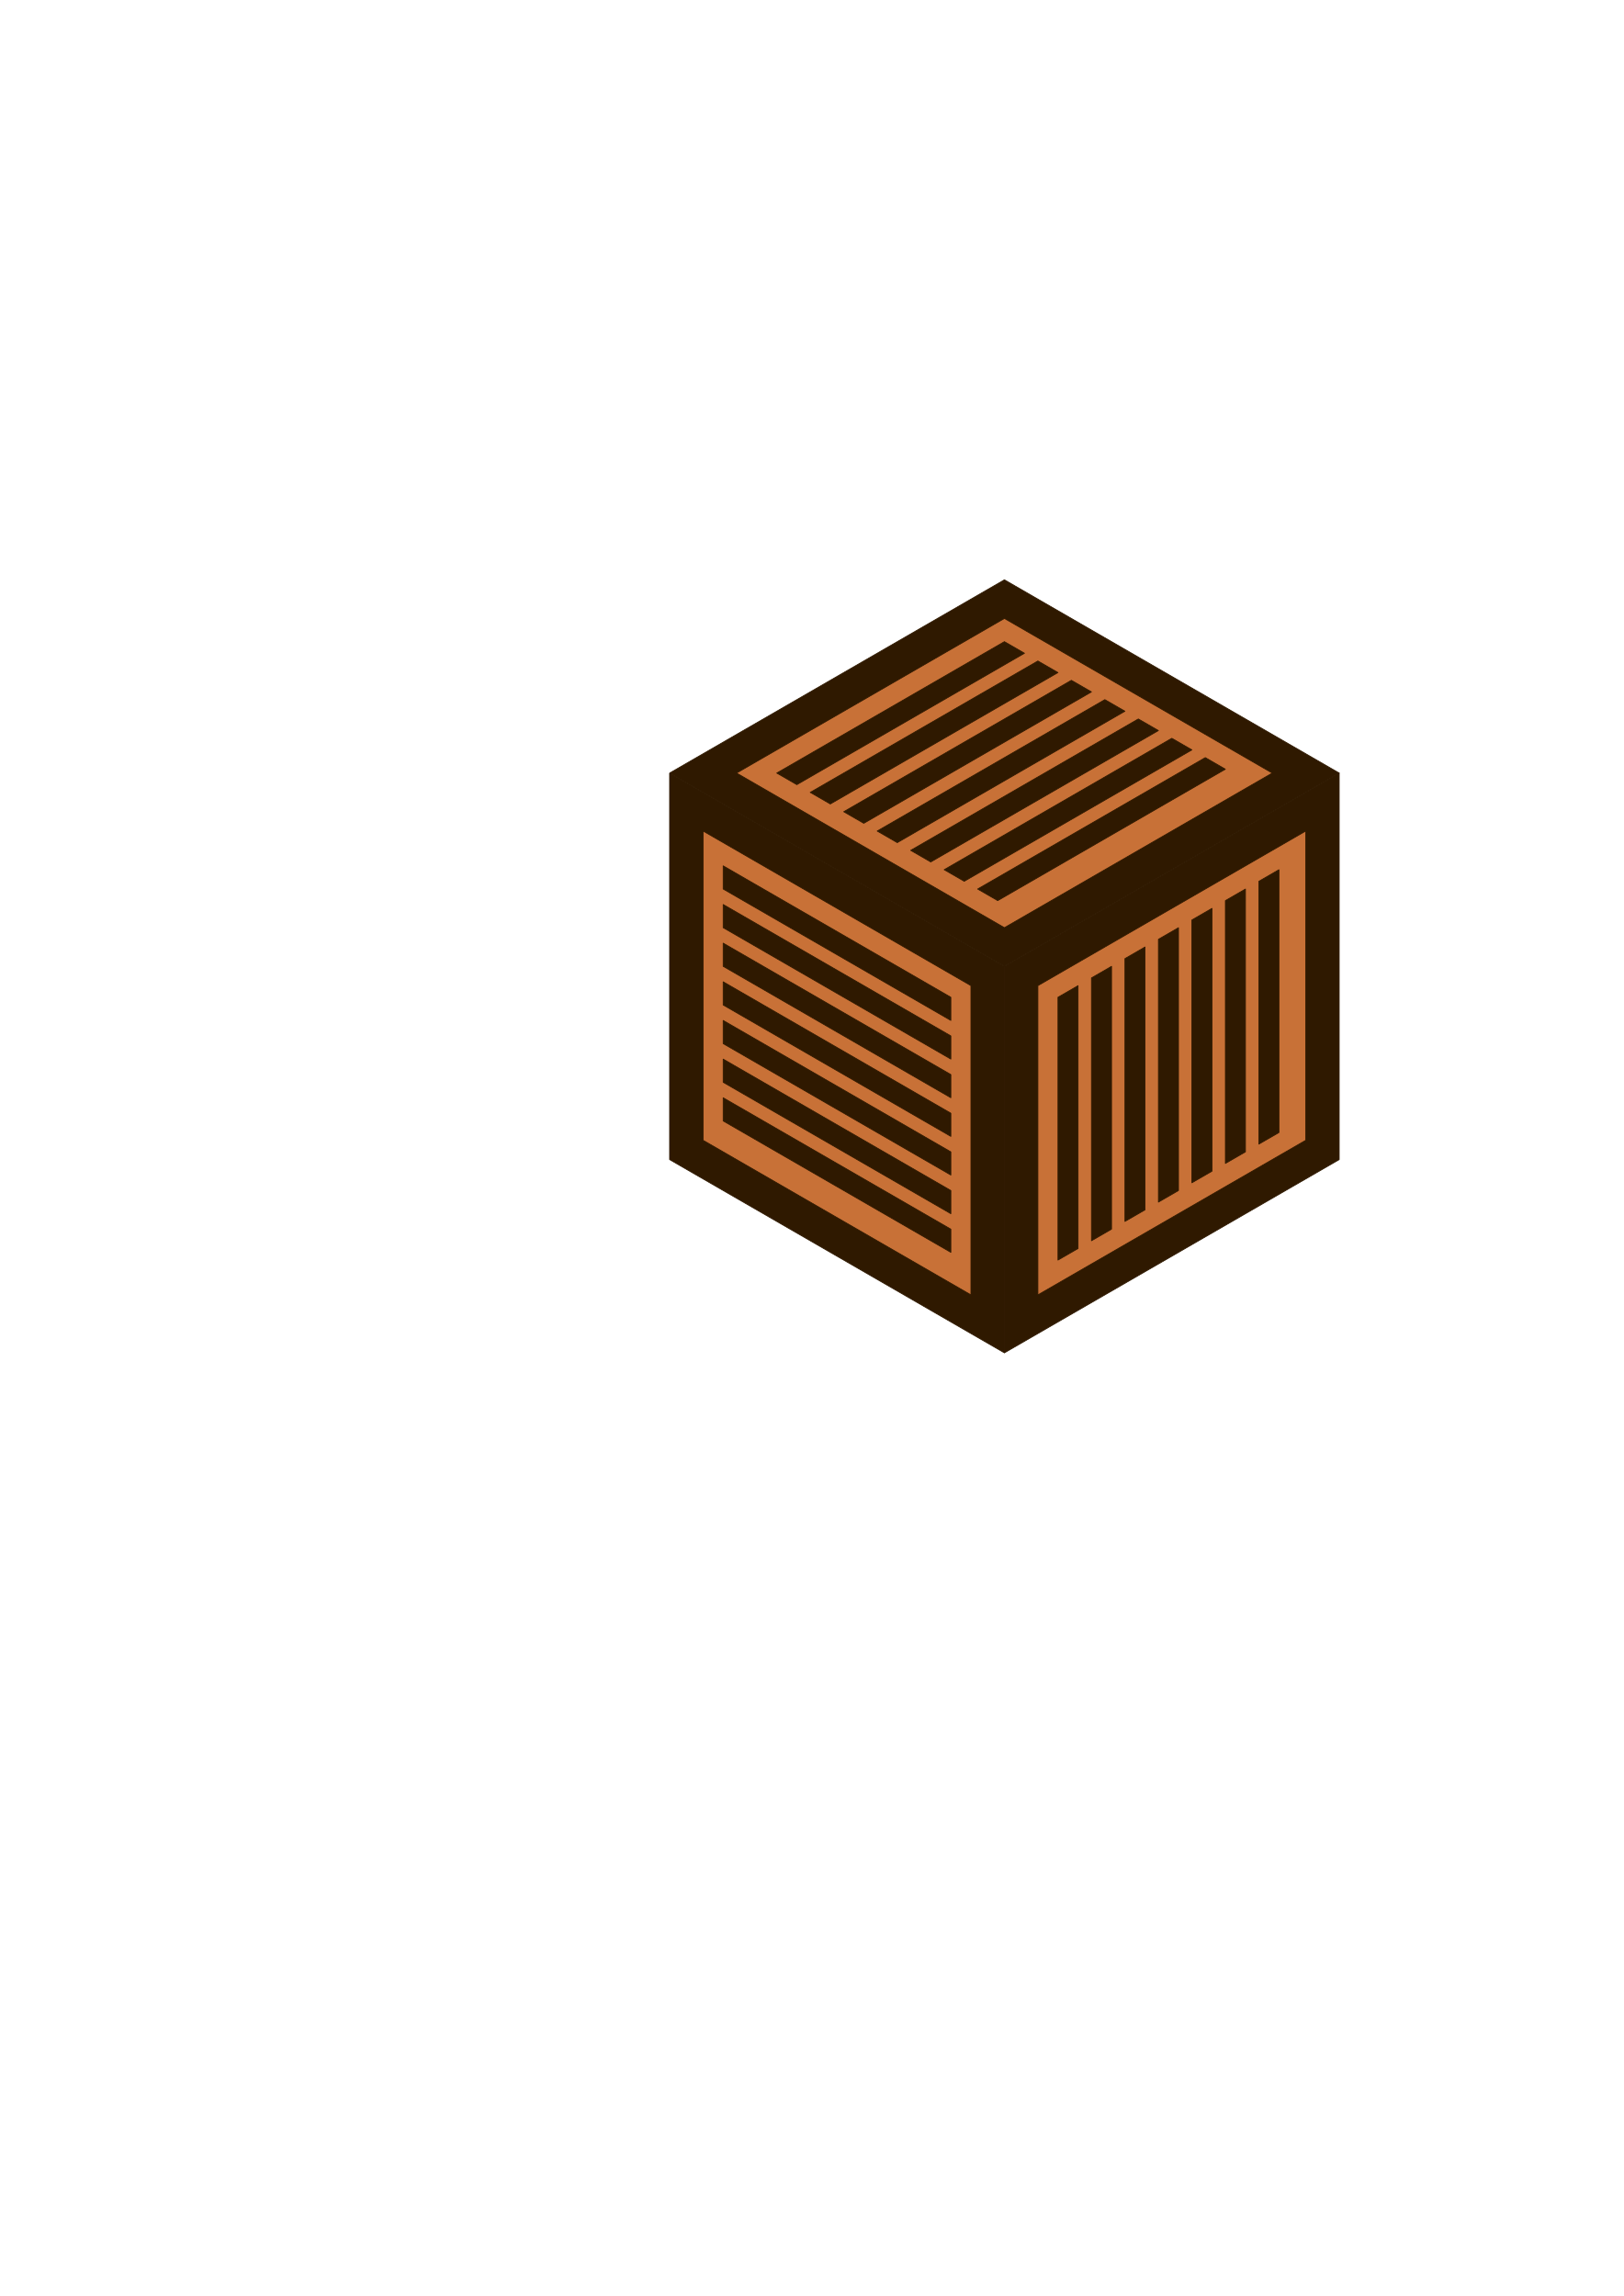
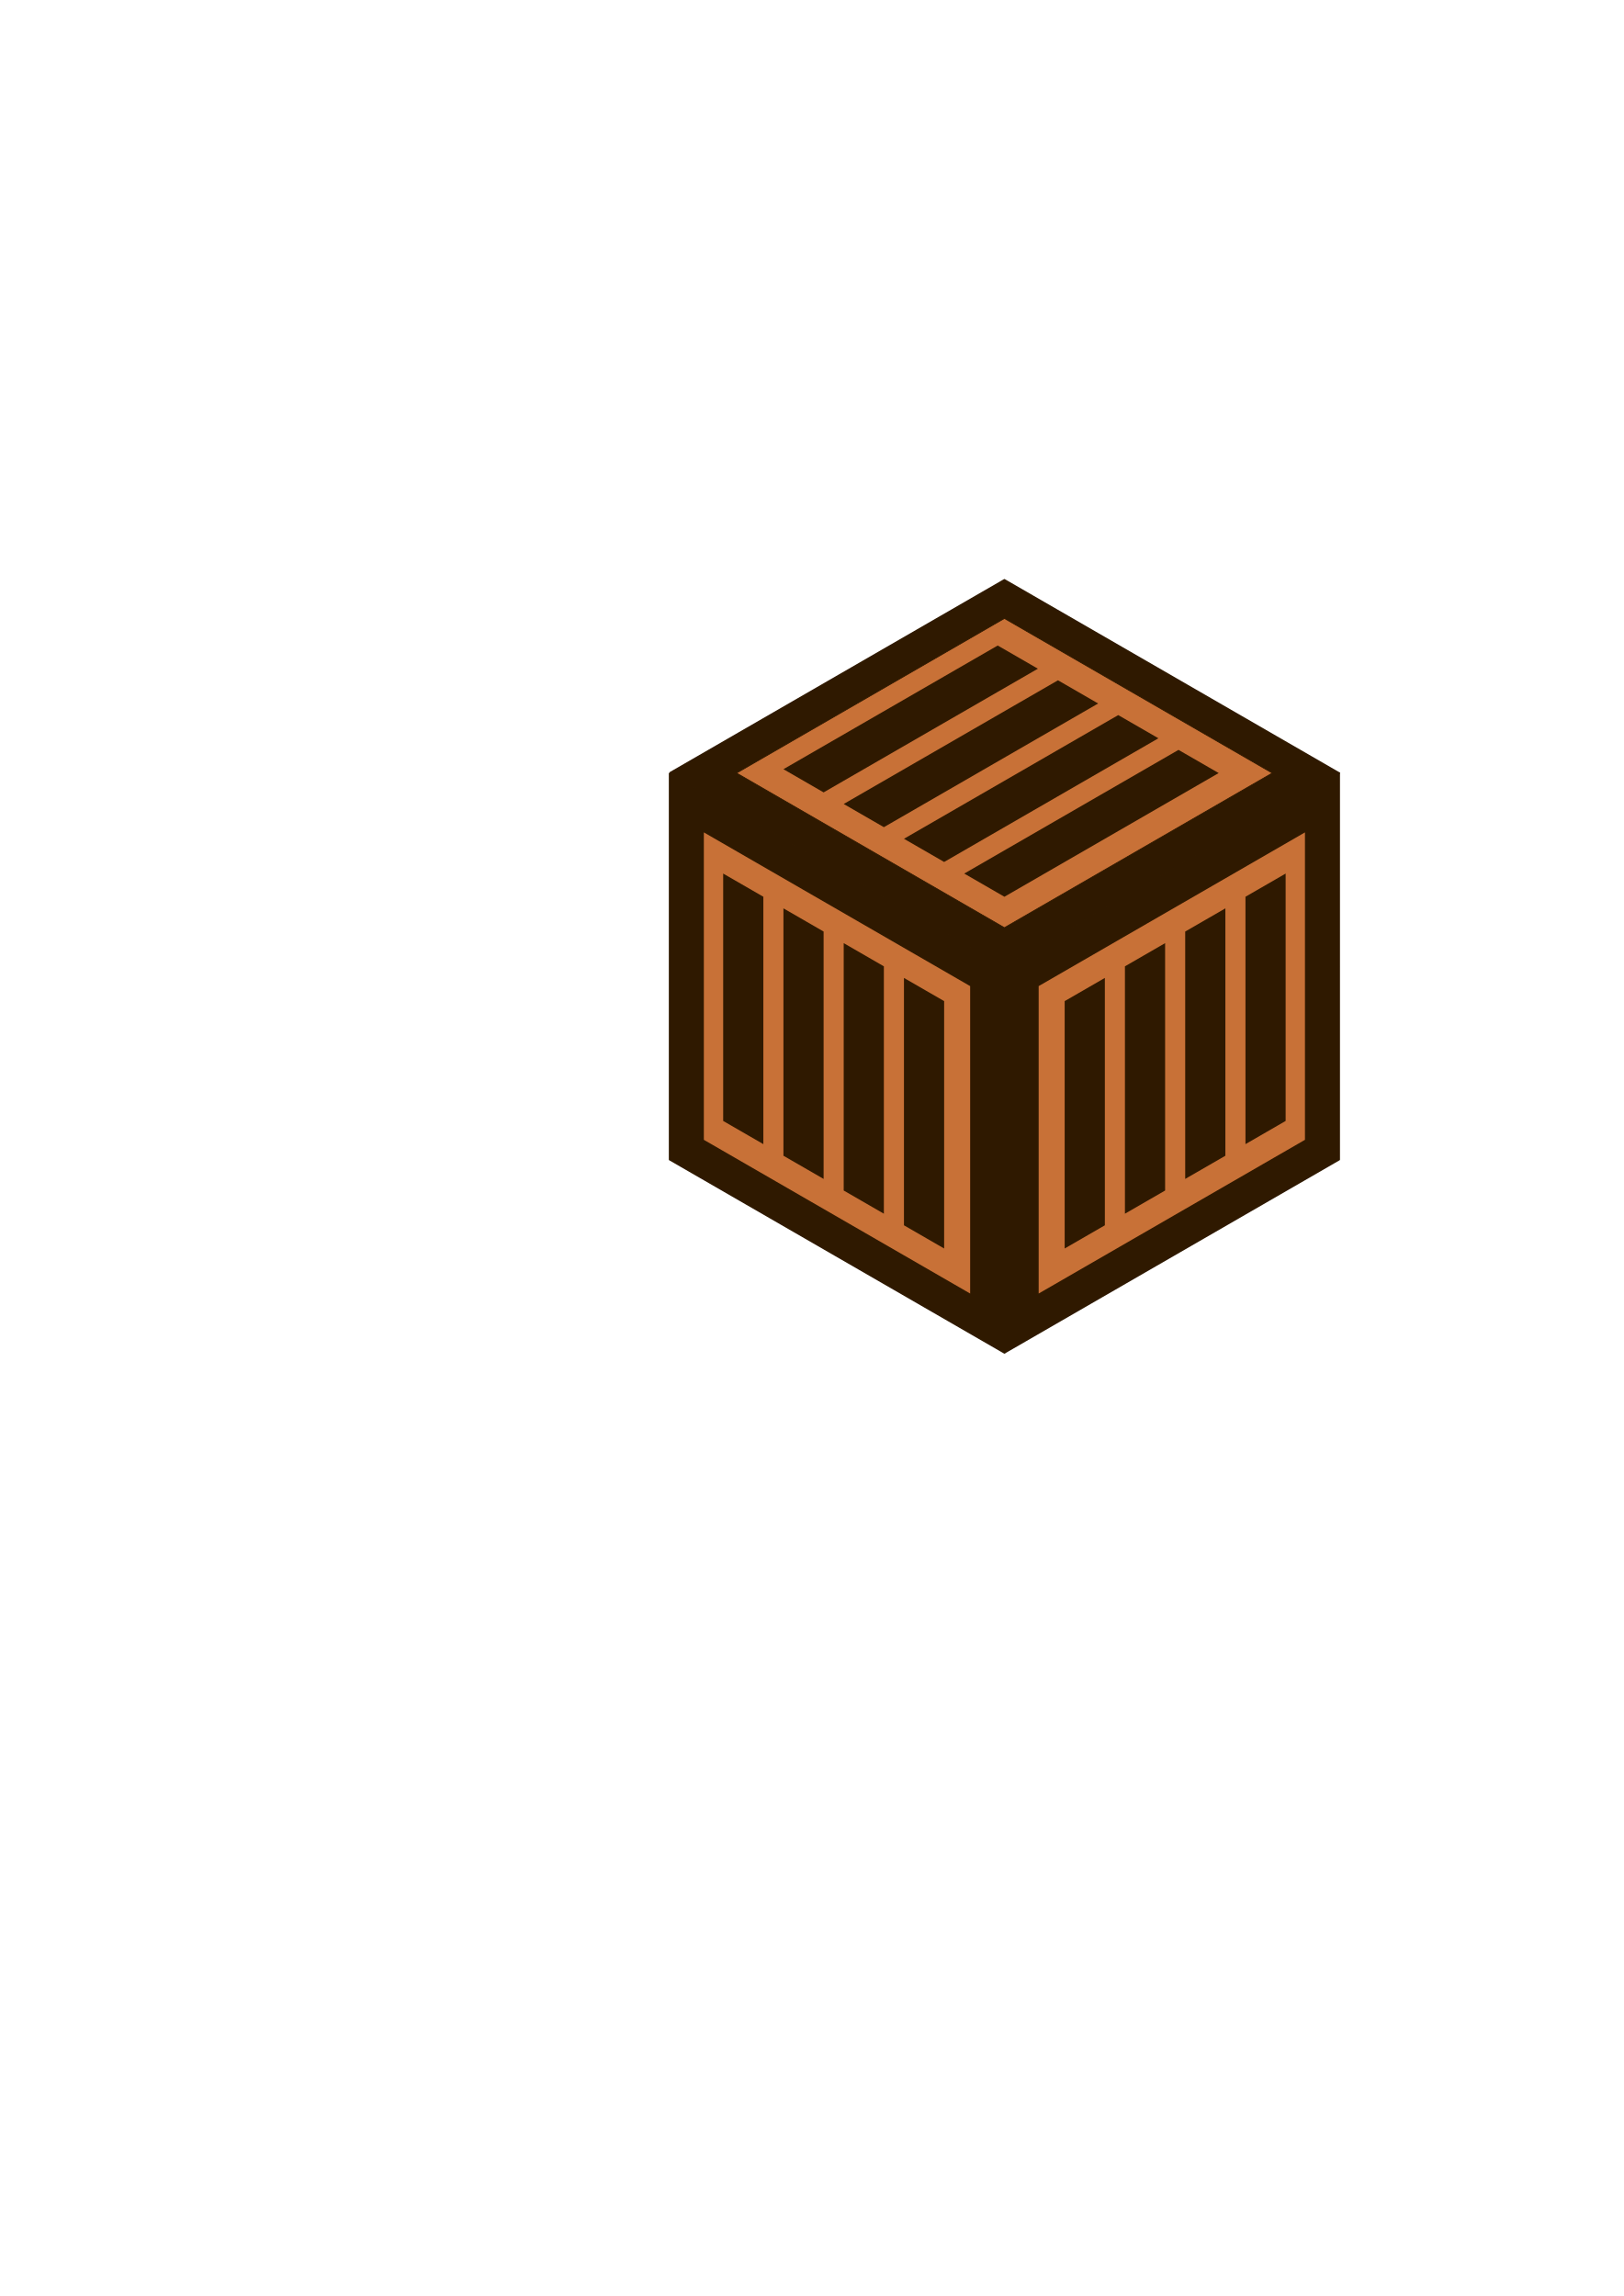
<svg xmlns="http://www.w3.org/2000/svg" width="210mm" height="297mm" viewBox="0 0 210 297" version="1.1" id="svg8">
  <defs id="defs2" />
  <g id="layer1">
    <g id="g899" style="stroke:#2f1900;stroke-opacity:1;stroke-width:0.1;stroke-miterlimit:4;stroke-dasharray:none">
-       <g id="g990" style="stroke:#2f1900;stroke-opacity:1;stroke-width:0.1;stroke-miterlimit:4;stroke-dasharray:none">
-         <path style="font-variation-settings:normal;opacity:1;vector-effect:none;fill:#2f1900;fill-opacity:1;stroke:#2f1900;stroke-width:0.1;stroke-linecap:butt;stroke-linejoin:round;stroke-miterlimit:4;stroke-dasharray:none;stroke-dashoffset:0;stroke-opacity:1;stop-color:#2f1900;stop-opacity:1" d="m 86.603,100 43.301,25 43.301,-25 -43.301,-25 -43.301,25" id="path839" />
-         <path style="font-variation-settings:normal;opacity:1;vector-effect:none;fill:#c87137;fill-opacity:1;stroke:#2f1900;stroke-width:0.1;stroke-linecap:butt;stroke-linejoin:round;stroke-miterlimit:4;stroke-dasharray:none;stroke-dashoffset:0;stroke-opacity:1;stop-color:#2f1900;stop-opacity:1" d="M 95.263,100 129.904,120 164.545,100 129.904,80 95.263,100" id="path857" />
-         <path style="font-variation-settings:normal;opacity:1;vector-effect:none;fill:#2f1900;fill-opacity:1;stroke:#2f1900;stroke-width:0.1;stroke-linecap:butt;stroke-linejoin:round;stroke-miterlimit:4;stroke-dasharray:none;stroke-dashoffset:0;stroke-opacity:1;stop-color:#2f1900;stop-opacity:1" d="m 100.459,100 2.598,1.5 29.445,-17 -2.598,-1.5 z" id="path929" />
-         <path style="font-variation-settings:normal;opacity:1;vector-effect:none;fill:#2f1900;fill-opacity:1;stroke:#2f1900;stroke-width:0.1;stroke-linecap:butt;stroke-linejoin:round;stroke-miterlimit:4;stroke-dasharray:none;stroke-dashoffset:0;stroke-opacity:1;stop-color:#2f1900;stop-opacity:1" d="m 104.789,102.5 2.598,1.5 29.445,-17 -2.598,-1.5 z" id="path951" />
-         <path style="font-variation-settings:normal;opacity:1;vector-effect:none;fill:#2f1900;fill-opacity:1;stroke:#2f1900;stroke-width:0.1;stroke-linecap:butt;stroke-linejoin:round;stroke-miterlimit:4;stroke-dasharray:none;stroke-dashoffset:0;stroke-opacity:1;stop-color:#2f1900;stop-opacity:1" d="m 109.119,105 2.598,1.5 29.445,-17 -2.598,-1.5 z" id="path953" />
-         <path style="font-variation-settings:normal;opacity:1;vector-effect:none;fill:#2f1900;fill-opacity:1;stroke:#2f1900;stroke-width:0.1;stroke-linecap:butt;stroke-linejoin:round;stroke-miterlimit:4;stroke-dasharray:none;stroke-dashoffset:0;stroke-opacity:1;stop-color:#2f1900;stop-opacity:1" d="m 113.449,107.5 2.598,1.5 29.445,-17 -2.598,-1.5 z" id="path955" />
-         <path style="font-variation-settings:normal;opacity:1;vector-effect:none;fill:#2f1900;fill-opacity:1;stroke:#2f1900;stroke-width:0.1;stroke-linecap:butt;stroke-linejoin:round;stroke-miterlimit:4;stroke-dasharray:none;stroke-dashoffset:0;stroke-opacity:1;stop-color:#2f1900;stop-opacity:1" d="m 117.779,110 2.598,1.5 29.445,-17 -2.598,-1.5 z" id="path957" />
-         <path style="font-variation-settings:normal;opacity:1;vector-effect:none;fill:#2f1900;fill-opacity:1;stroke:#2f1900;stroke-width:0.1;stroke-linecap:butt;stroke-linejoin:round;stroke-miterlimit:4;stroke-dasharray:none;stroke-dashoffset:0;stroke-opacity:1;stop-color:#2f1900;stop-opacity:1" d="m 122.11,112.5 2.598,1.5 29.445,-17 -2.598,-1.5 z" id="path959" />
-         <path style="font-variation-settings:normal;opacity:1;vector-effect:none;fill:#2f1900;fill-opacity:1;stroke:#2f1900;stroke-width:0.1;stroke-linecap:butt;stroke-linejoin:round;stroke-miterlimit:4;stroke-dasharray:none;stroke-dashoffset:0;stroke-opacity:1;stop-color:#2f1900;stop-opacity:1" d="m 126.44,115 2.598,1.5 29.445,-17 -2.598,-1.5 z" id="path961" />
+       <g id="g1050" transform="rotate(60,86.60254,100)" style="stroke:#2f1900;stroke-opacity:1;stroke-width:0.2;stroke-miterlimit:4;stroke-dasharray:none">
+         <path style="font-variation-settings:normal;opacity:1;vector-effect:none;fill:#2f1900;fill-opacity:1;stroke:#2f1900;stroke-width:0.2;stroke-linecap:butt;stroke-linejoin:round;stroke-miterlimit:4;stroke-dasharray:none;stroke-dashoffset:0;stroke-opacity:1;stop-color:#2f1900;stop-opacity:1" d="m 86.603,100 43.301,25 43.301,-25 -43.301,-25 -43.301,25" id="path1032" />
+         <path style="font-variation-settings:normal;opacity:1;vector-effect:none;fill:#c87137;fill-opacity:1;stroke:#2f1900;stroke-width:0.2;stroke-linecap:butt;stroke-linejoin:round;stroke-miterlimit:4;stroke-dasharray:none;stroke-dashoffset:0;stroke-opacity:1;stop-color:#2f1900;stop-opacity:1" d="M 95.263,100 129.904,120 164.545,100 129.904,80 95.263,100" id="path1034" />
      </g>
-       <g id="g1050" transform="rotate(60,86.60254,100)" style="stroke:#2f1900;stroke-opacity:1;stroke-width:0.1;stroke-miterlimit:4;stroke-dasharray:none">
-         <path style="font-variation-settings:normal;opacity:1;vector-effect:none;fill:#2f1900;fill-opacity:1;stroke:#2f1900;stroke-width:0.1;stroke-linecap:butt;stroke-linejoin:round;stroke-miterlimit:4;stroke-dasharray:none;stroke-dashoffset:0;stroke-opacity:1;stop-color:#2f1900;stop-opacity:1" d="m 86.603,100 43.301,25 43.301,-25 -43.301,-25 -43.301,25" id="path1032" />
-         <path style="font-variation-settings:normal;opacity:1;vector-effect:none;fill:#c87137;fill-opacity:1;stroke:#2f1900;stroke-width:0.1;stroke-linecap:butt;stroke-linejoin:round;stroke-miterlimit:4;stroke-dasharray:none;stroke-dashoffset:0;stroke-opacity:1;stop-color:#2f1900;stop-opacity:1" d="M 95.263,100 129.904,120 164.545,100 129.904,80 95.263,100" id="path1034" />
-         <path style="font-variation-settings:normal;opacity:1;vector-effect:none;fill:#2f1900;fill-opacity:1;stroke:#2f1900;stroke-width:0.1;stroke-linecap:butt;stroke-linejoin:round;stroke-miterlimit:4;stroke-dasharray:none;stroke-dashoffset:0;stroke-opacity:1;stop-color:#2f1900;stop-opacity:1" d="m 100.459,100 2.598,1.5 29.445,-17 -2.598,-1.5 z" id="path1036" />
-         <path style="font-variation-settings:normal;opacity:1;vector-effect:none;fill:#2f1900;fill-opacity:1;stroke:#2f1900;stroke-width:0.1;stroke-linecap:butt;stroke-linejoin:round;stroke-miterlimit:4;stroke-dasharray:none;stroke-dashoffset:0;stroke-opacity:1;stop-color:#2f1900;stop-opacity:1" d="m 104.789,102.5 2.598,1.5 29.445,-17 -2.598,-1.5 z" id="path1038" />
-         <path style="font-variation-settings:normal;opacity:1;vector-effect:none;fill:#2f1900;fill-opacity:1;stroke:#2f1900;stroke-width:0.1;stroke-linecap:butt;stroke-linejoin:round;stroke-miterlimit:4;stroke-dasharray:none;stroke-dashoffset:0;stroke-opacity:1;stop-color:#2f1900;stop-opacity:1" d="m 109.119,105 2.598,1.5 29.445,-17 -2.598,-1.5 z" id="path1040" />
-         <path style="font-variation-settings:normal;opacity:1;vector-effect:none;fill:#2f1900;fill-opacity:1;stroke:#2f1900;stroke-width:0.1;stroke-linecap:butt;stroke-linejoin:round;stroke-miterlimit:4;stroke-dasharray:none;stroke-dashoffset:0;stroke-opacity:1;stop-color:#2f1900;stop-opacity:1" d="m 113.449,107.5 2.598,1.5 29.445,-17 -2.598,-1.5 z" id="path1042" />
-         <path style="font-variation-settings:normal;opacity:1;vector-effect:none;fill:#2f1900;fill-opacity:1;stroke:#2f1900;stroke-width:0.1;stroke-linecap:butt;stroke-linejoin:round;stroke-miterlimit:4;stroke-dasharray:none;stroke-dashoffset:0;stroke-opacity:1;stop-color:#2f1900;stop-opacity:1" d="m 117.779,110 2.598,1.5 29.445,-17 -2.598,-1.5 z" id="path1044" />
-         <path style="font-variation-settings:normal;opacity:1;vector-effect:none;fill:#2f1900;fill-opacity:1;stroke:#2f1900;stroke-width:0.1;stroke-linecap:butt;stroke-linejoin:round;stroke-miterlimit:4;stroke-dasharray:none;stroke-dashoffset:0;stroke-opacity:1;stop-color:#2f1900;stop-opacity:1" d="m 122.11,112.5 2.598,1.5 29.445,-17 -2.598,-1.5 z" id="path1046" />
-         <path style="font-variation-settings:normal;opacity:1;vector-effect:none;fill:#2f1900;fill-opacity:1;stroke:#2f1900;stroke-width:0.1;stroke-linecap:butt;stroke-linejoin:round;stroke-miterlimit:4;stroke-dasharray:none;stroke-dashoffset:0;stroke-opacity:1;stop-color:#2f1900;stop-opacity:1" d="m 126.44,115 2.598,1.5 29.445,-17 -2.598,-1.5 z" id="path1048" />
+       <path style="font-variation-settings:normal;vector-effect:none;fill:#2f1900;fill-opacity:1;stroke:#2f1900;stroke-width:0.2;stroke-linecap:butt;stroke-linejoin:round;stroke-miterlimit:4;stroke-dasharray:none;stroke-dashoffset:0;stroke-opacity:1;stop-color:#2f1900" d="m 86.603,100 43.301,25 43.301,-25 -43.301,-25 -43.301,25" id="path839" />
+       <path style="font-variation-settings:normal;vector-effect:none;fill:#c87137;fill-opacity:1;stroke:#2f1900;stroke-width:0.1;stroke-linecap:butt;stroke-linejoin:round;stroke-miterlimit:4;stroke-dasharray:none;stroke-dashoffset:0;stroke-opacity:1;stop-color:#2f1900" d="M 95.263,100 129.904,120 164.545,100 129.904,80 95.263,100" id="path857" />
+       <path style="font-variation-settings:normal;vector-effect:none;fill:#2f1900;fill-opacity:1;stroke:none;stroke-width:0.4;stroke-linecap:butt;stroke-linejoin:round;stroke-miterlimit:4;stroke-dasharray:0.4, 0.4;stroke-dashoffset:0;stroke-opacity:1;stop-color:#000000" d="m 101.325,99.5 5.196,3 27.713,-16 -5.196,-3 z" id="path870" />
+       <path style="font-variation-settings:normal;vector-effect:none;fill:#2f1900;fill-opacity:1;stroke:none;stroke-width:0.4;stroke-linecap:butt;stroke-linejoin:round;stroke-miterlimit:4;stroke-dasharray:0.4, 0.4;stroke-dashoffset:0;stroke-opacity:1;stop-color:#000000" d="m 109.119,104 5.196,3 27.713,-16 -5.196,-3 z" id="path872" />
+       <path style="font-variation-settings:normal;vector-effect:none;fill:#2f1900;fill-opacity:1;stroke:none;stroke-width:0.4;stroke-linecap:butt;stroke-linejoin:round;stroke-miterlimit:4;stroke-dasharray:0.4, 0.4;stroke-dashoffset:0;stroke-opacity:1;stop-color:#000000" d="m 116.913,108.5 5.196,3 27.713,-16 -5.196,-3 z" id="path874" />
+       <path style="font-variation-settings:normal;vector-effect:none;fill:#2f1900;fill-opacity:1;stroke:none;stroke-width:0.4;stroke-linecap:butt;stroke-linejoin:round;stroke-miterlimit:4;stroke-dasharray:0.4, 0.4;stroke-dashoffset:0;stroke-opacity:1;stop-color:#000000" d="m 124.708,113 5.196,3 27.713,-16 -5.196,-3 z" id="path876" />
+       <g id="g1070" transform="rotate(-60,173.2051,100)" style="stroke:#2f1900;stroke-opacity:1;stroke-width:0.2;stroke-miterlimit:4;stroke-dasharray:none">
+         <path style="font-variation-settings:normal;opacity:1;vector-effect:none;fill:#2f1900;fill-opacity:1;stroke:#2f1900;stroke-width:0.2;stroke-linecap:butt;stroke-linejoin:round;stroke-miterlimit:4;stroke-dasharray:none;stroke-dashoffset:0;stroke-opacity:1;stop-color:#2f1900;stop-opacity:1" d="m 86.603,100 43.301,25 43.301,-25 -43.301,-25 -43.301,25" id="path1052" />
+         <path style="font-variation-settings:normal;opacity:1;vector-effect:none;fill:#c87137;fill-opacity:1;stroke:#2f1900;stroke-width:0.2;stroke-linecap:butt;stroke-linejoin:round;stroke-miterlimit:4;stroke-dasharray:none;stroke-dashoffset:0;stroke-opacity:1;stop-color:#2f1900;stop-opacity:1" d="M 95.263,100 129.904,120 164.545,100 129.904,80 95.263,100" id="path1054" />
      </g>
-       <g id="g1070" transform="rotate(-60,173.2051,100)" style="stroke:#2f1900;stroke-opacity:1;stroke-width:0.1;stroke-miterlimit:4;stroke-dasharray:none">
-         <path style="font-variation-settings:normal;opacity:1;vector-effect:none;fill:#2f1900;fill-opacity:1;stroke:#2f1900;stroke-width:0.1;stroke-linecap:butt;stroke-linejoin:round;stroke-miterlimit:4;stroke-dasharray:none;stroke-dashoffset:0;stroke-opacity:1;stop-color:#2f1900;stop-opacity:1" d="m 86.603,100 43.301,25 43.301,-25 -43.301,-25 -43.301,25" id="path1052" />
-         <path style="font-variation-settings:normal;opacity:1;vector-effect:none;fill:#c87137;fill-opacity:1;stroke:#2f1900;stroke-width:0.1;stroke-linecap:butt;stroke-linejoin:round;stroke-miterlimit:4;stroke-dasharray:none;stroke-dashoffset:0;stroke-opacity:1;stop-color:#2f1900;stop-opacity:1" d="M 95.263,100 129.904,120 164.545,100 129.904,80 95.263,100" id="path1054" />
-         <path style="font-variation-settings:normal;opacity:1;vector-effect:none;fill:#2f1900;fill-opacity:1;stroke:#2f1900;stroke-width:0.1;stroke-linecap:butt;stroke-linejoin:round;stroke-miterlimit:4;stroke-dasharray:none;stroke-dashoffset:0;stroke-opacity:1;stop-color:#2f1900;stop-opacity:1" d="m 100.459,100 2.598,1.5 29.445,-17 -2.598,-1.5 z" id="path1056" />
-         <path style="font-variation-settings:normal;opacity:1;vector-effect:none;fill:#2f1900;fill-opacity:1;stroke:#2f1900;stroke-width:0.1;stroke-linecap:butt;stroke-linejoin:round;stroke-miterlimit:4;stroke-dasharray:none;stroke-dashoffset:0;stroke-opacity:1;stop-color:#2f1900;stop-opacity:1" d="m 104.789,102.5 2.598,1.5 29.445,-17 -2.598,-1.5 z" id="path1058" />
-         <path style="font-variation-settings:normal;opacity:1;vector-effect:none;fill:#2f1900;fill-opacity:1;stroke:#2f1900;stroke-width:0.1;stroke-linecap:butt;stroke-linejoin:round;stroke-miterlimit:4;stroke-dasharray:none;stroke-dashoffset:0;stroke-opacity:1;stop-color:#2f1900;stop-opacity:1" d="m 109.119,105 2.598,1.5 29.445,-17 -2.598,-1.5 z" id="path1060" />
-         <path style="font-variation-settings:normal;opacity:1;vector-effect:none;fill:#2f1900;fill-opacity:1;stroke:#2f1900;stroke-width:0.1;stroke-linecap:butt;stroke-linejoin:round;stroke-miterlimit:4;stroke-dasharray:none;stroke-dashoffset:0;stroke-opacity:1;stop-color:#2f1900;stop-opacity:1" d="m 113.449,107.5 2.598,1.5 29.445,-17 -2.598,-1.5 z" id="path1062" />
-         <path style="font-variation-settings:normal;opacity:1;vector-effect:none;fill:#2f1900;fill-opacity:1;stroke:#2f1900;stroke-width:0.1;stroke-linecap:butt;stroke-linejoin:round;stroke-miterlimit:4;stroke-dasharray:none;stroke-dashoffset:0;stroke-opacity:1;stop-color:#2f1900;stop-opacity:1" d="m 117.779,110 2.598,1.5 29.445,-17 -2.598,-1.5 z" id="path1064" />
-         <path style="font-variation-settings:normal;opacity:1;vector-effect:none;fill:#2f1900;fill-opacity:1;stroke:#2f1900;stroke-width:0.1;stroke-linecap:butt;stroke-linejoin:round;stroke-miterlimit:4;stroke-dasharray:none;stroke-dashoffset:0;stroke-opacity:1;stop-color:#2f1900;stop-opacity:1" d="m 122.11,112.5 2.598,1.5 29.445,-17 -2.598,-1.5 z" id="path1066" />
-         <path style="font-variation-settings:normal;opacity:1;vector-effect:none;fill:#2f1900;fill-opacity:1;stroke:#2f1900;stroke-width:0.1;stroke-linecap:butt;stroke-linejoin:round;stroke-miterlimit:4;stroke-dasharray:none;stroke-dashoffset:0;stroke-opacity:1;stop-color:#2f1900;stop-opacity:1" d="m 126.44,115 2.598,1.5 29.445,-17 -2.598,-1.5 z" id="path1068" />
+       <g id="g900">
+         <path style="fill:#2f1900;fill-opacity:1;stroke:none;stroke-width:10;stroke-linecap:round;stroke-linejoin:round;stroke-miterlimit:4;stroke-dasharray:none;stroke-opacity:1" d="m 93.531,113 v 32 l 5.196,3 v -32 z" id="path880" />
+         <path style="fill:#2f1900;fill-opacity:1;stroke:none;stroke-width:10;stroke-linecap:round;stroke-linejoin:round;stroke-miterlimit:4;stroke-dasharray:none;stroke-opacity:1" d="m 101.325,117.5 v 32 l 5.196,3 v -32 z" id="path889" />
+         <path style="fill:#2f1900;fill-opacity:1;stroke:none;stroke-width:10;stroke-linecap:round;stroke-linejoin:round;stroke-miterlimit:4;stroke-dasharray:none;stroke-opacity:1" d="m 109.119,122 v 32 l 5.196,3 v -32 z" id="path891" />
+         <path style="fill:#2f1900;fill-opacity:1;stroke:none;stroke-width:10;stroke-linecap:round;stroke-linejoin:round;stroke-miterlimit:4;stroke-dasharray:none;stroke-opacity:1" d="m 116.913,126.5 v 32 l 5.196,3 v -32 z" id="path893" />
+       </g>
+       <g id="g910" transform="matrix(-1,0,0,1,259.8076,0)">
+         <path style="fill:#2f1900;fill-opacity:1;stroke:none;stroke-width:10;stroke-linecap:round;stroke-linejoin:round;stroke-miterlimit:4;stroke-dasharray:none;stroke-opacity:1" d="m 93.531,113 v 32 l 5.196,3 v -32 z" id="path902" />
+         <path style="fill:#2f1900;fill-opacity:1;stroke:none;stroke-width:10;stroke-linecap:round;stroke-linejoin:round;stroke-miterlimit:4;stroke-dasharray:none;stroke-opacity:1" d="m 101.325,117.5 v 32 l 5.196,3 v -32 z" id="path904" />
+         <path style="fill:#2f1900;fill-opacity:1;stroke:none;stroke-width:10;stroke-linecap:round;stroke-linejoin:round;stroke-miterlimit:4;stroke-dasharray:none;stroke-opacity:1" d="m 109.119,122 v 32 l 5.196,3 v -32 z" id="path906" />
+         <path style="fill:#2f1900;fill-opacity:1;stroke:none;stroke-width:10;stroke-linecap:round;stroke-linejoin:round;stroke-miterlimit:4;stroke-dasharray:none;stroke-opacity:1" d="m 116.913,126.5 v 32 l 5.196,3 v -32 z" id="path908" />
      </g>
    </g>
  </g>
</svg>
